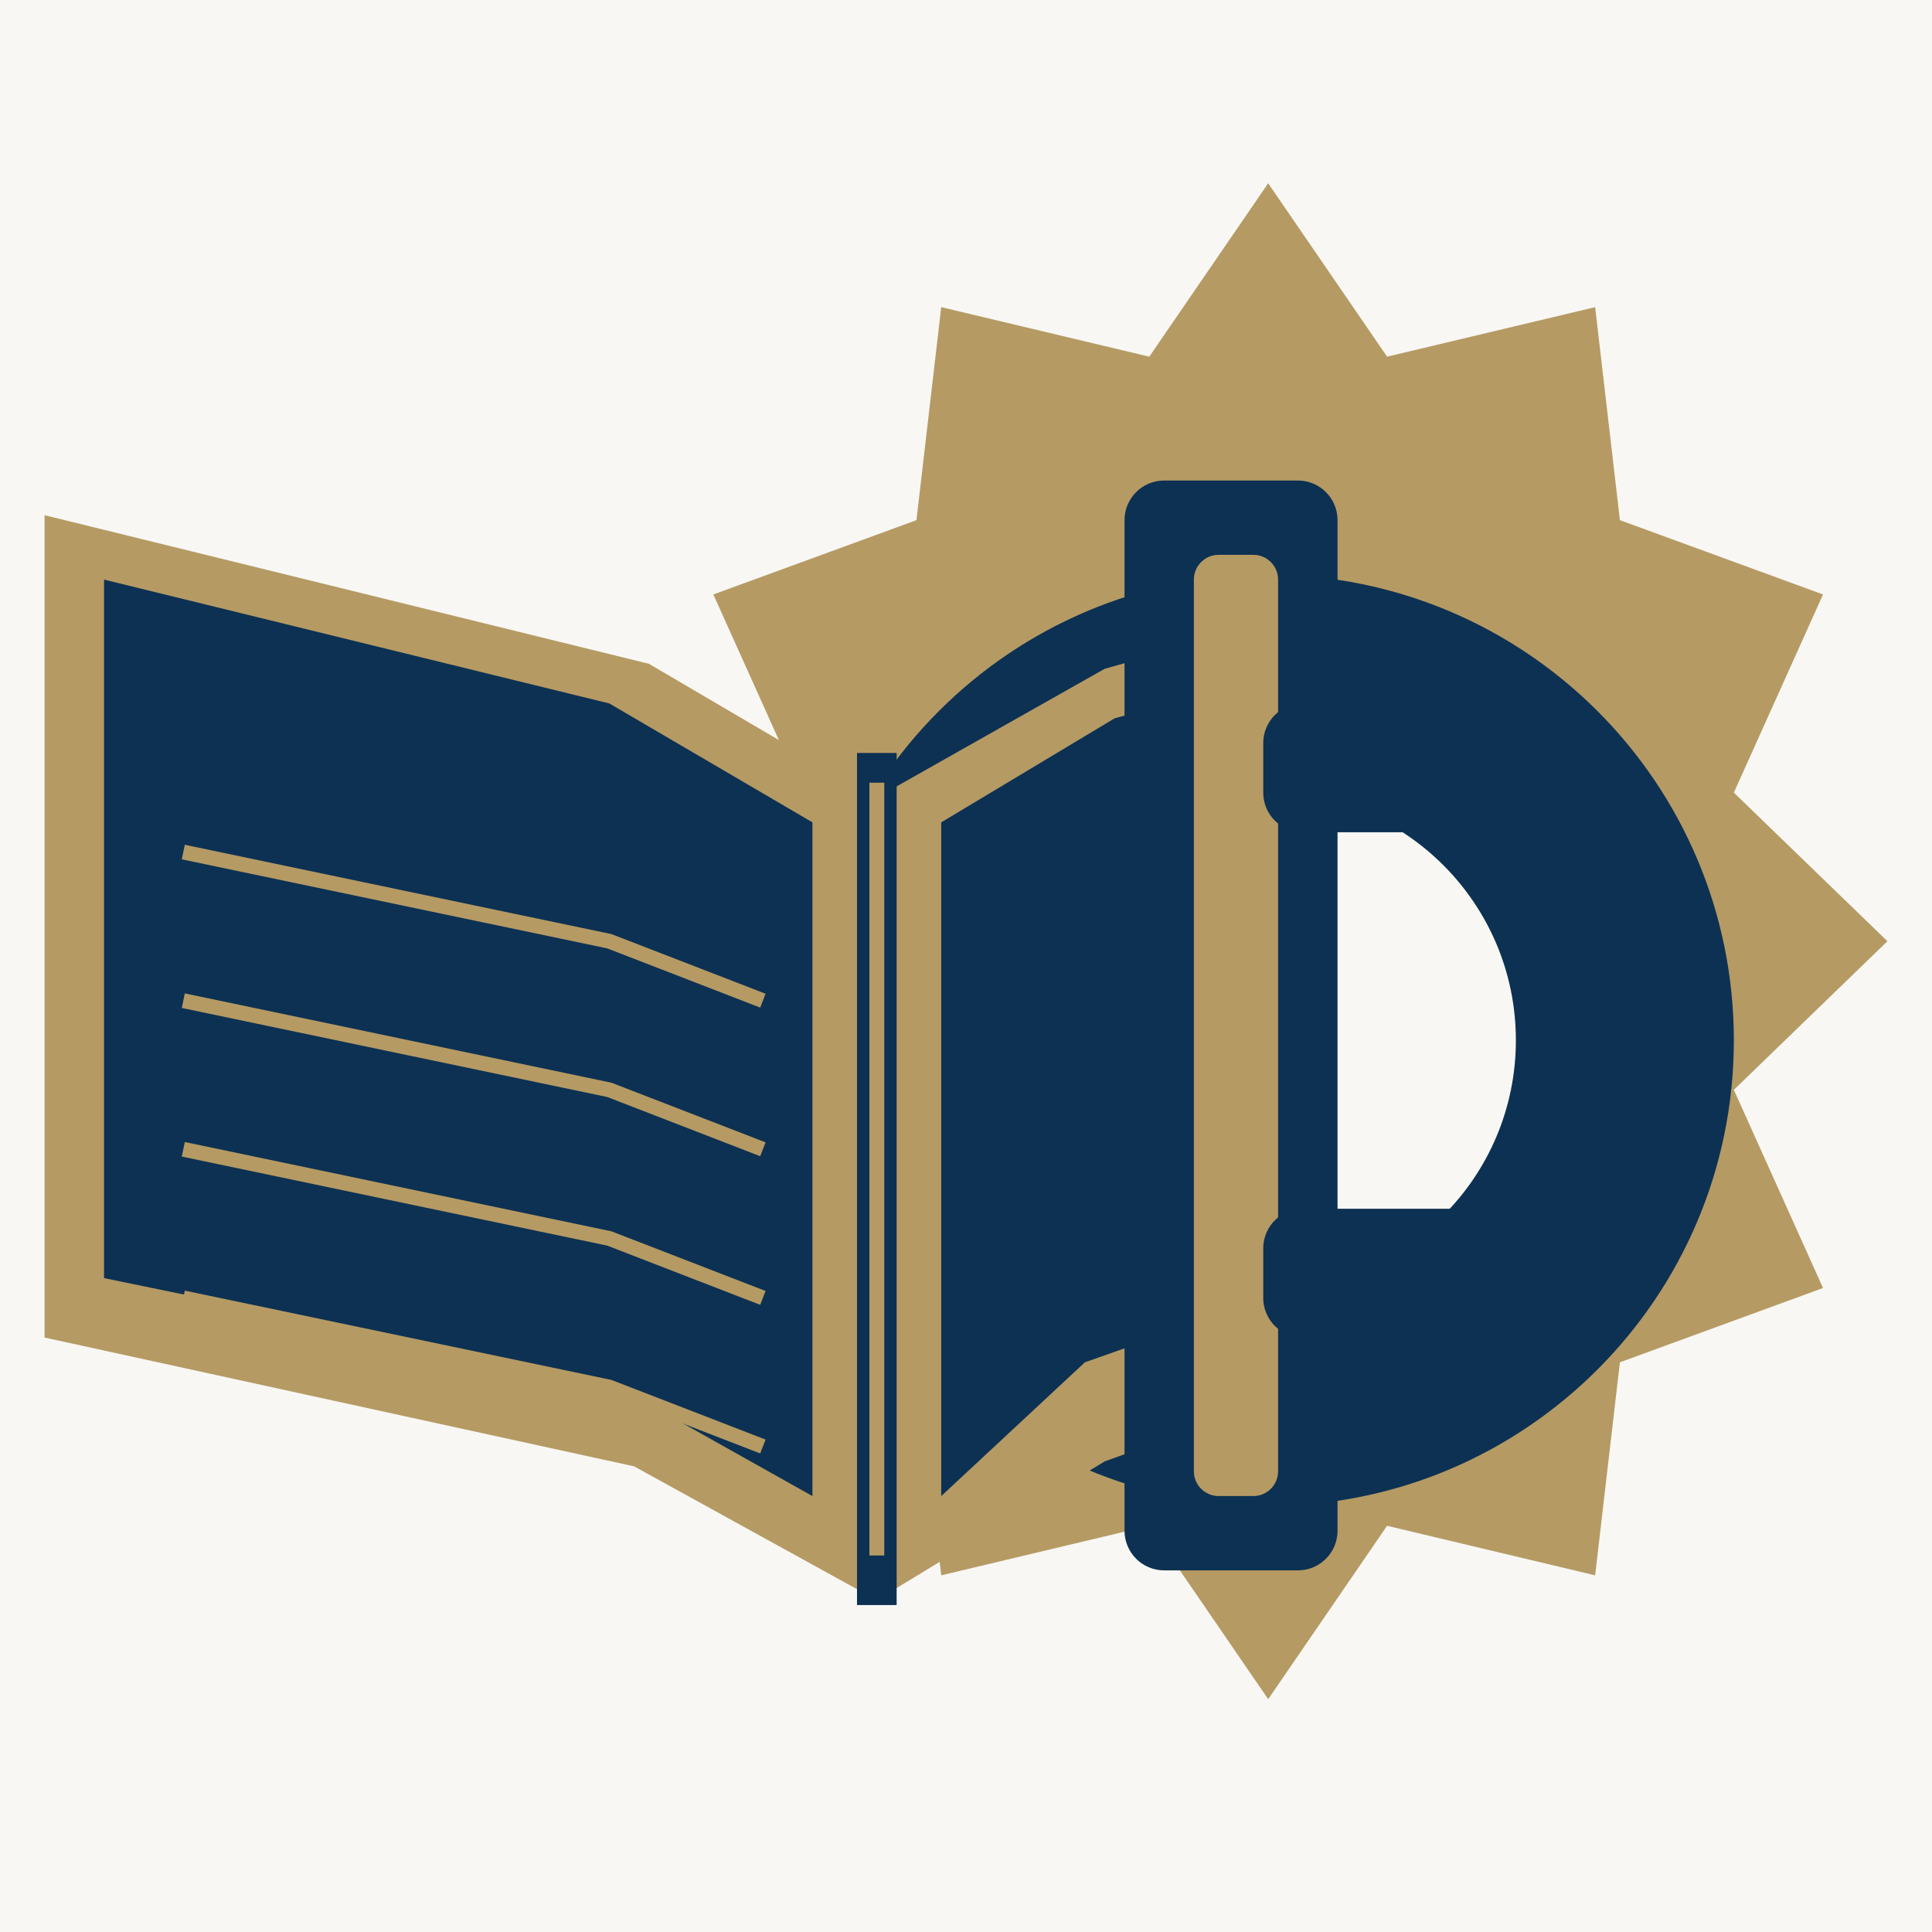
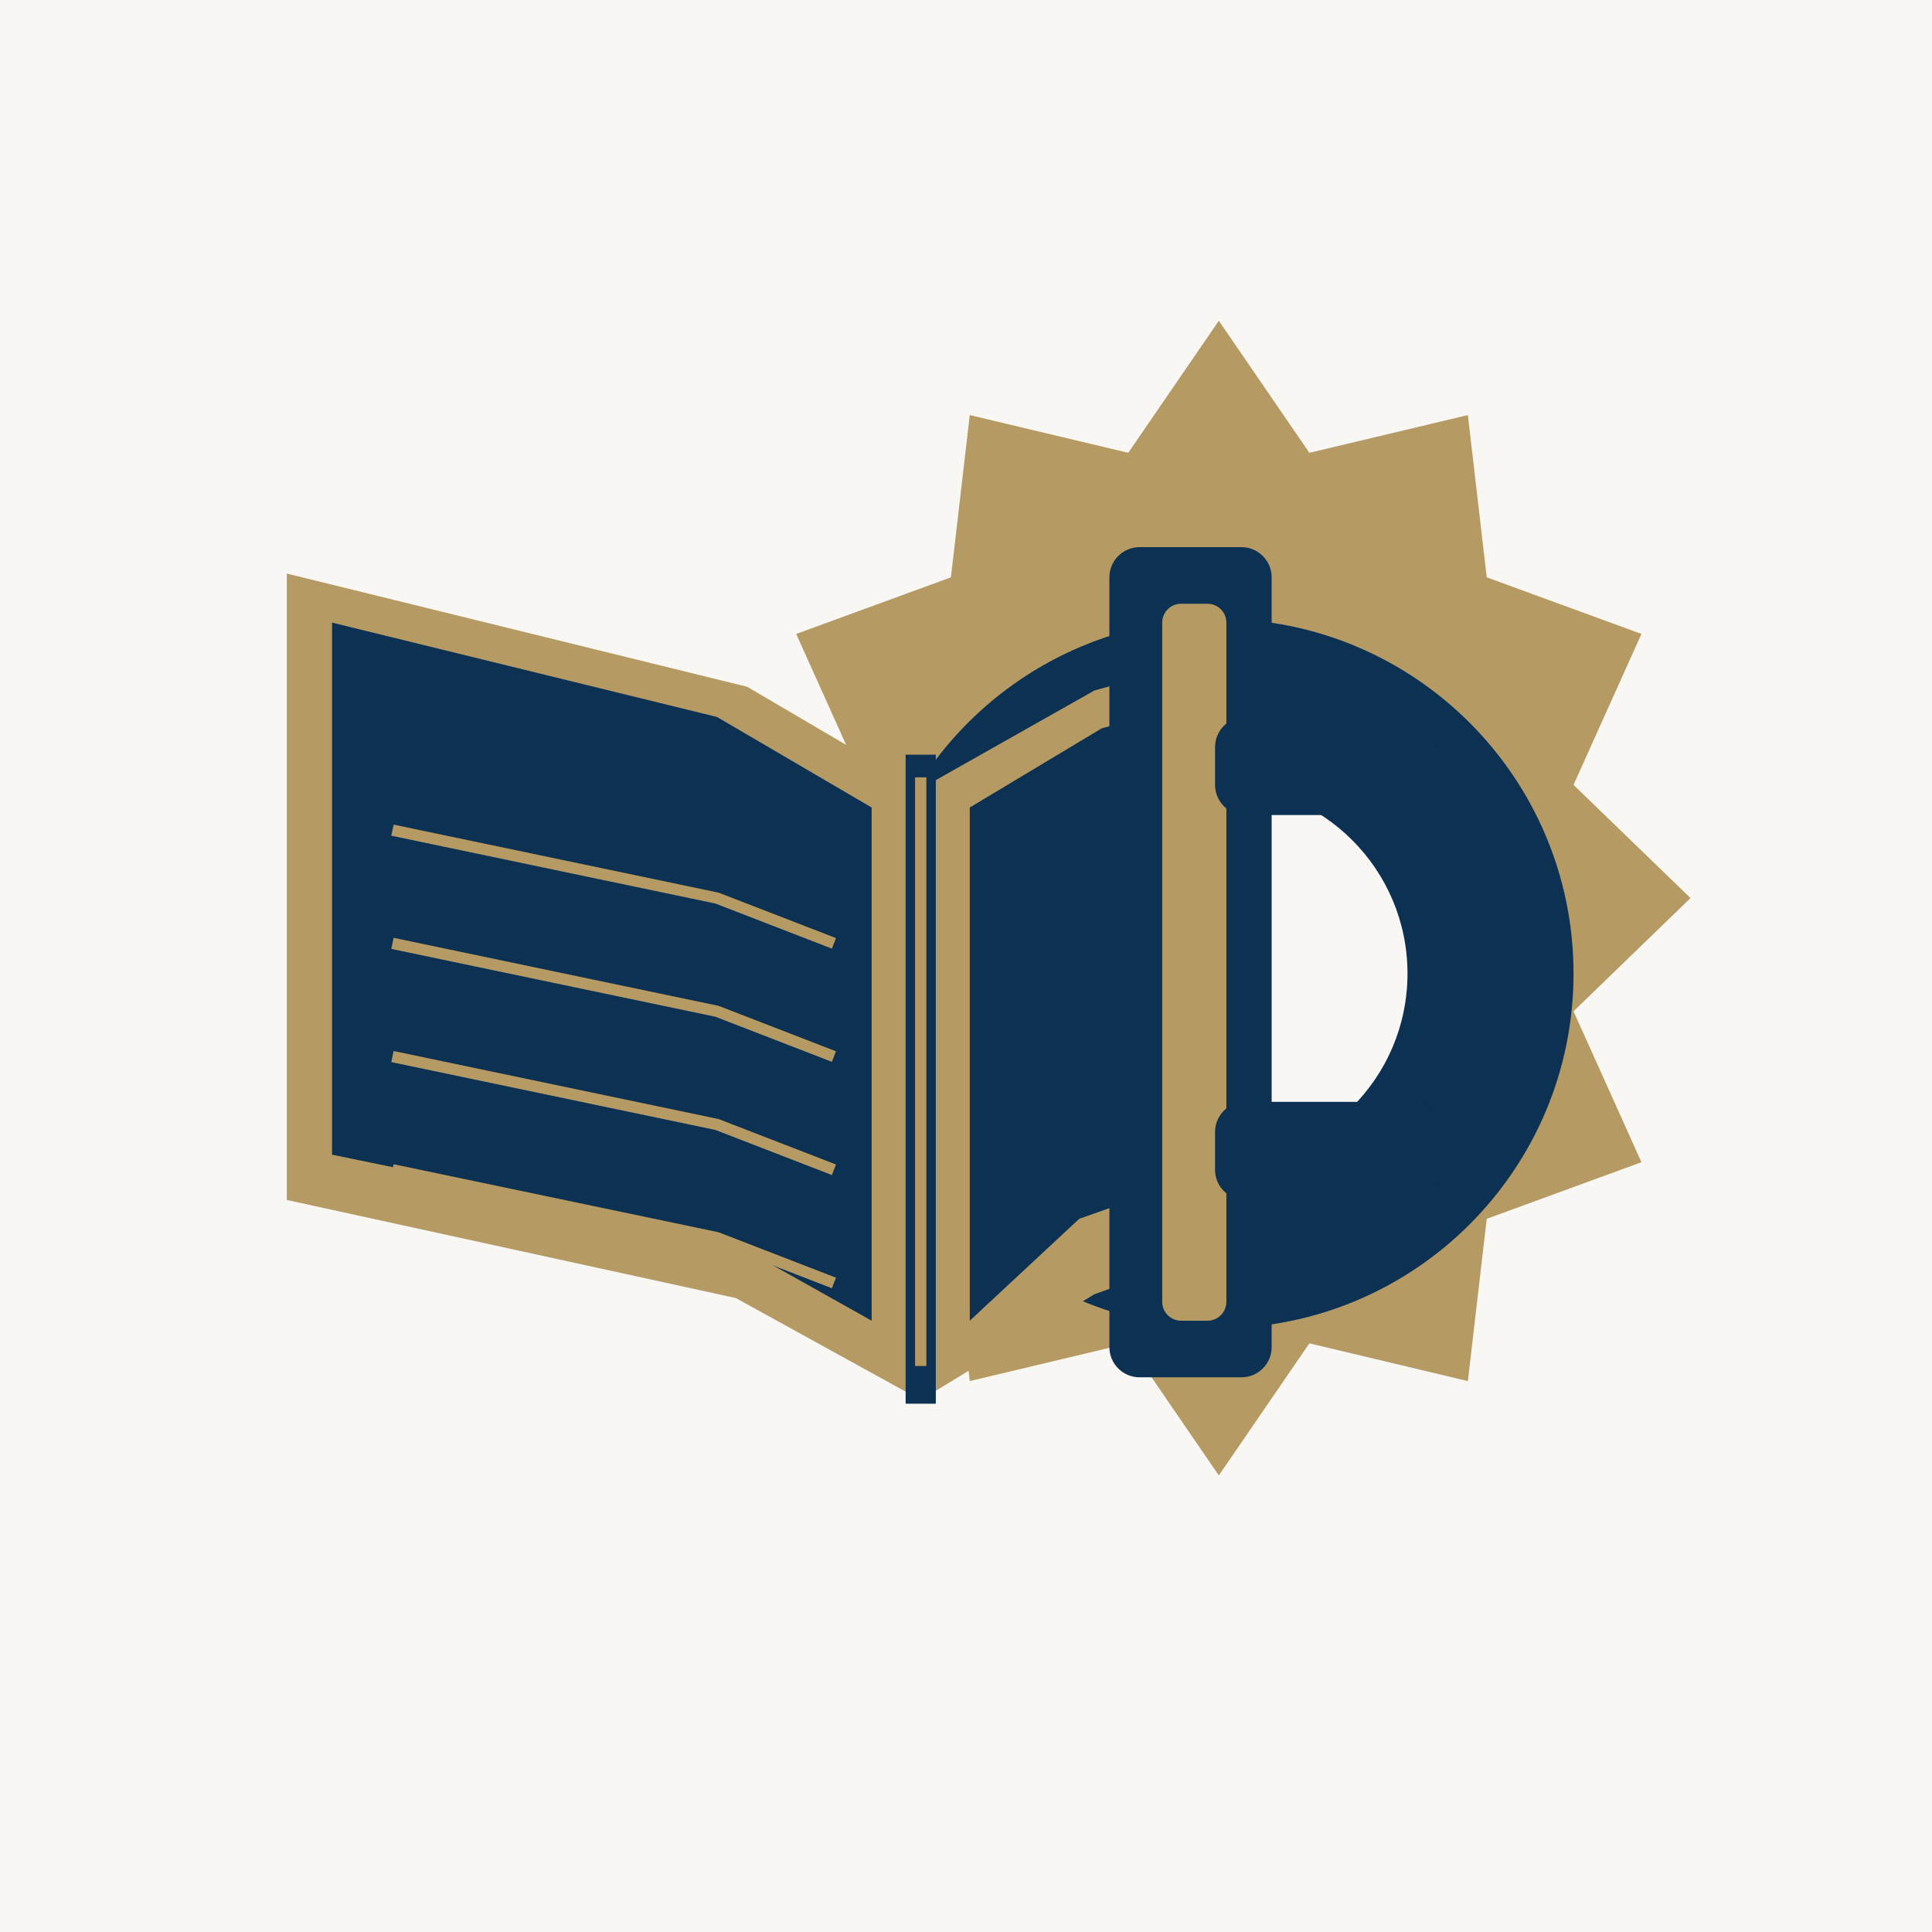
- <svg xmlns="http://www.w3.org/2000/svg" viewBox="67 48 390 390">
-   <rect x="67" y="48" width="390" height="390" fill="#f8f7f3" />
+ <svg xmlns="http://www.w3.org/2000/svg" viewBox="0 0 512 512">
+   <rect width="512" height="512" fill="#f8f7f3" />
  <g fill="none" stroke-linejoin="round">
    <path fill="#b59a64" d="M323 85l24 35 42-10 5 43 41 15-18 40 31 30-31 30 18 40-41 15-5 43-42-10-24 35-24-35-42 10-5-43-41-15 18-40-31-30 31-30-18-40 41-15 5-43 42 10z" />
    <circle cx="323" cy="258" r="94" fill="#0d3152" />
    <circle cx="323" cy="258" r="50" fill="#f8f7f3" />
    <path fill="#b59a64" d="M76 152l122 30 46 27v162l-49-27-119-26z" />
    <path fill="#b59a64" d="M244 209l46-26 25-7v158l-25 9-46 28z" />
    <path fill="#0d3152" d="M88 165l102 25 41 24v136l-41-23-102-21z" />
    <path fill="#0d3152" d="M257 214l35-21 11-3v127l-17 6-29 27z" />
    <path d="M104 220l86 18 31 12M104 250l86 18 31 12M104 280l86 18 31 12M104 310l86 18 31 12" stroke="#b59a64" stroke-width="3" />
    <path d="M244 200v172" stroke="#0d3152" stroke-width="8" />
    <path d="M244 206v156" stroke="#b59a64" stroke-width="3" />
    <rect x="294" y="145" width="43" height="220" rx="8" fill="#0d3152" />
    <rect x="308" y="160" width="17" height="190" rx="5" fill="#b59a64" />
    <rect x="322" y="190" width="59" height="26" rx="8" fill="#0d3152" />
    <rect x="322" y="292" width="59" height="26" rx="8" fill="#0d3152" />
  </g>
</svg>
